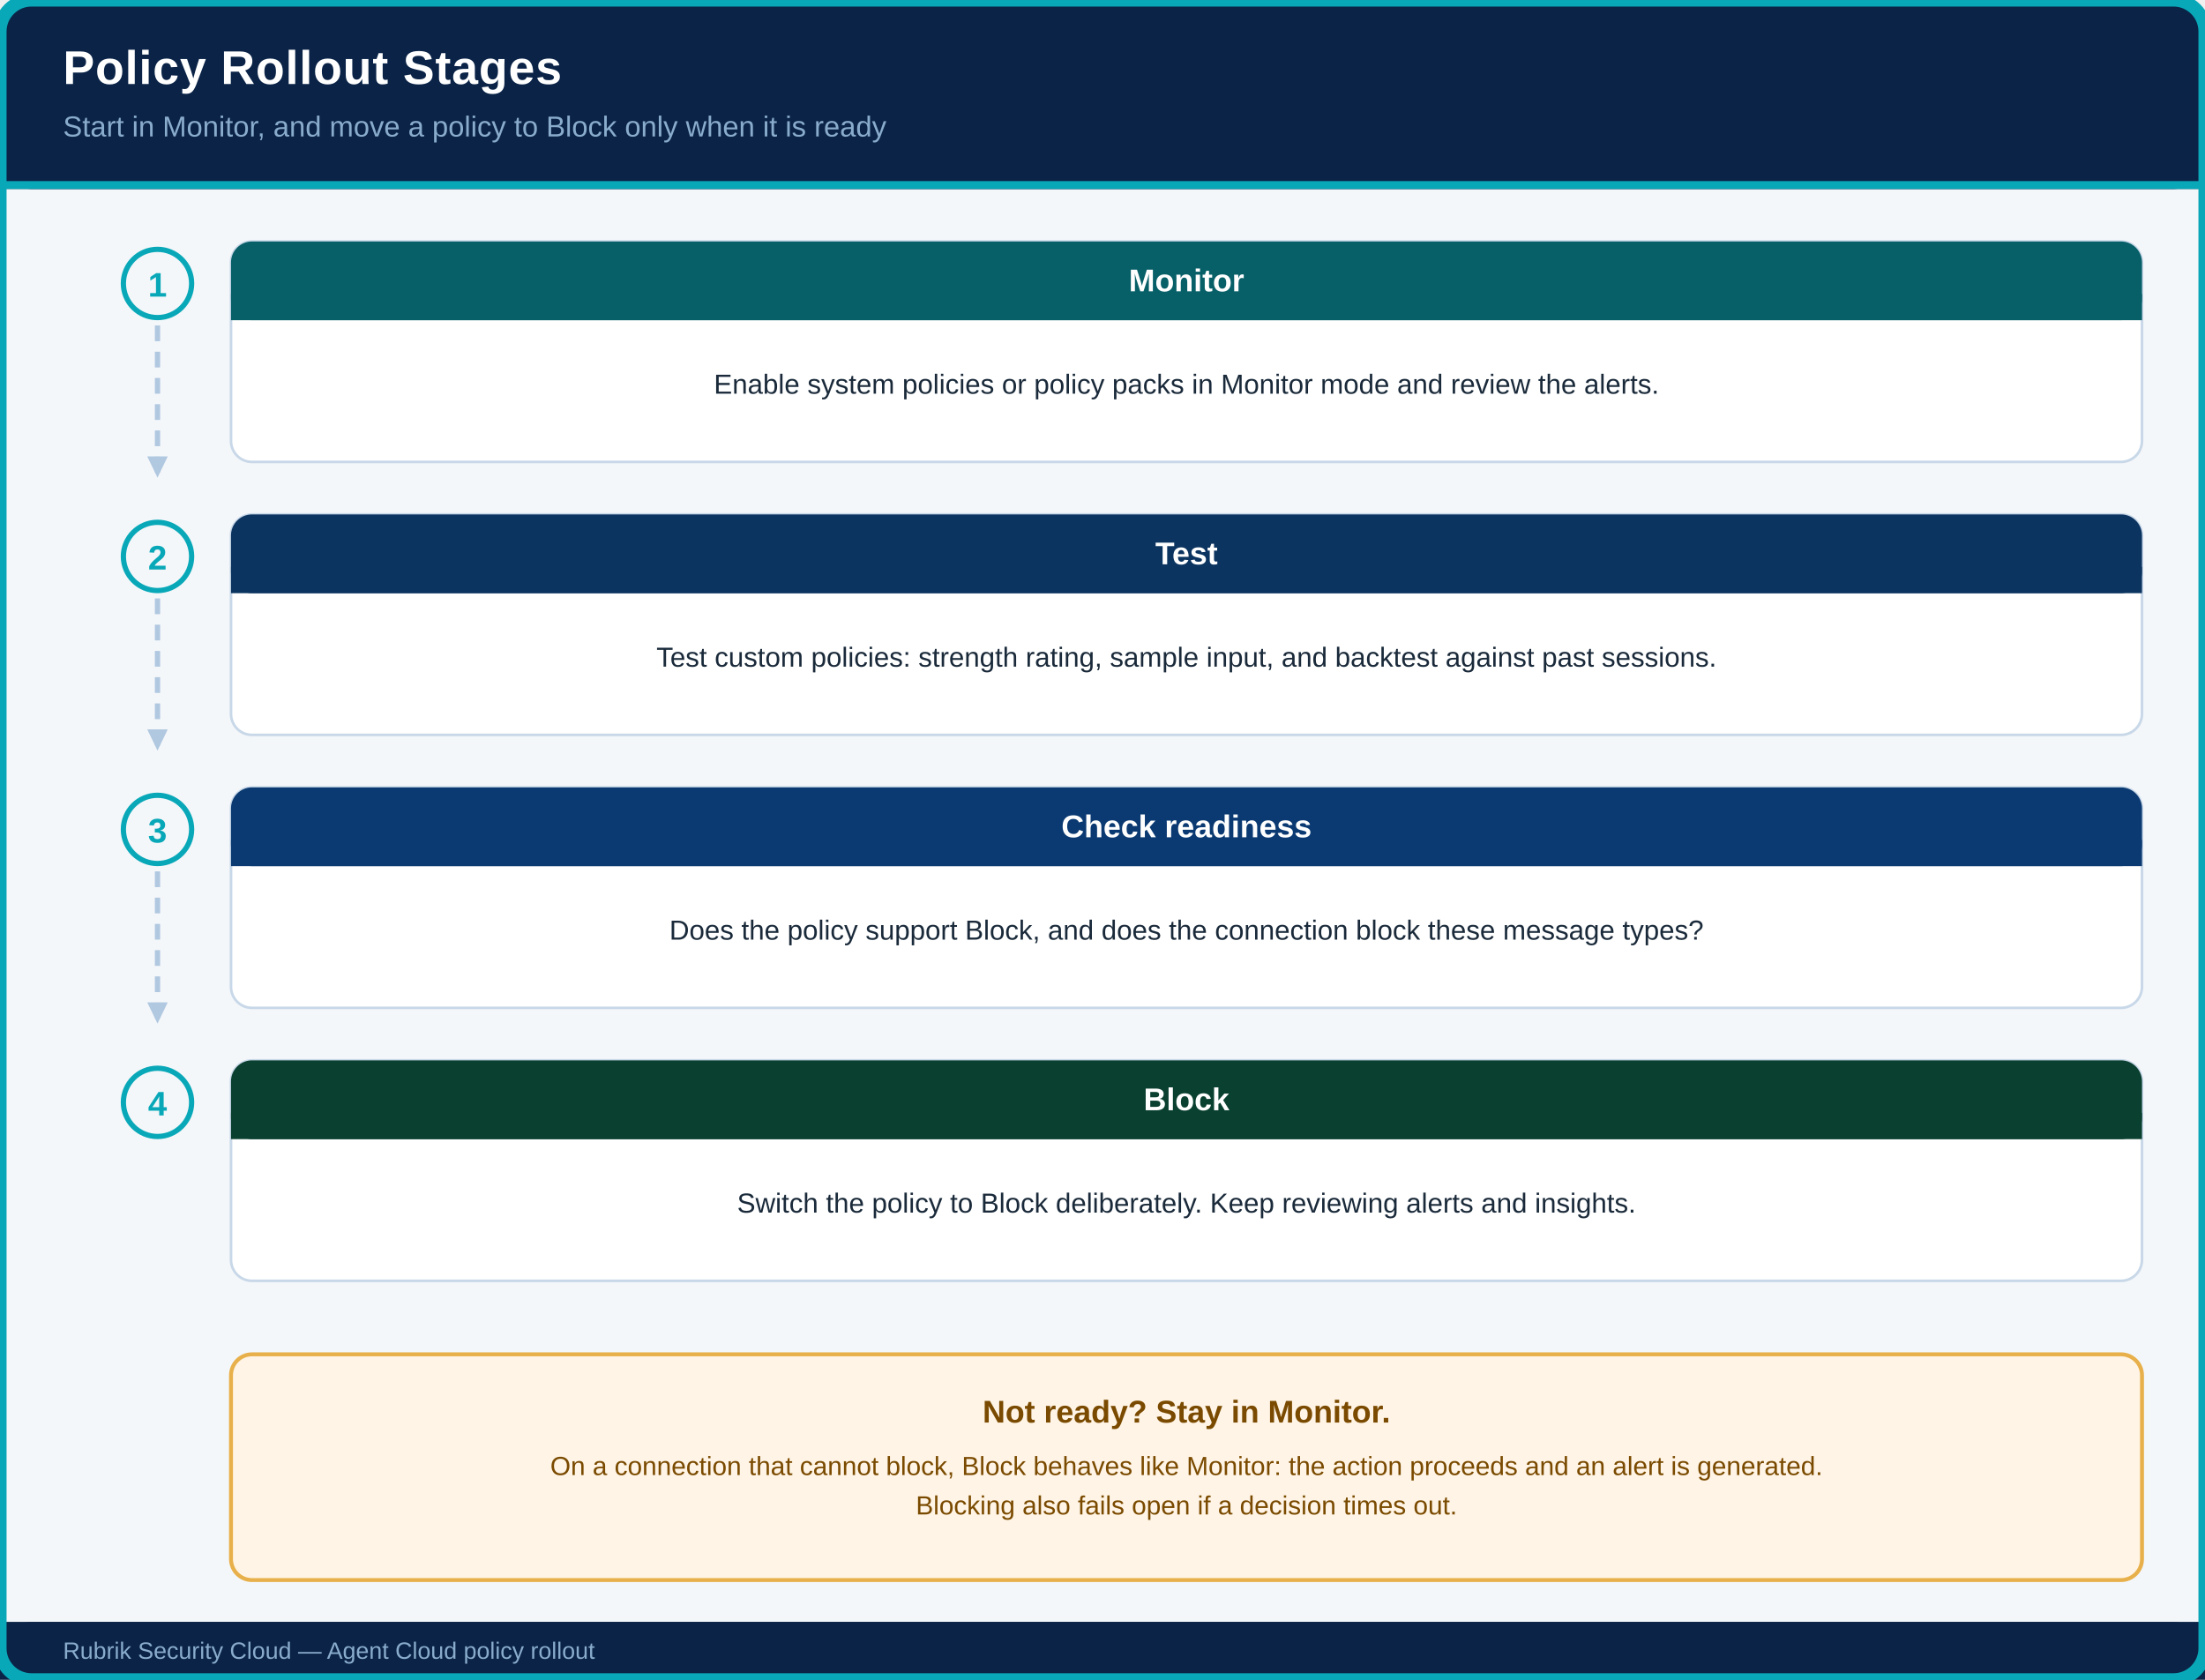
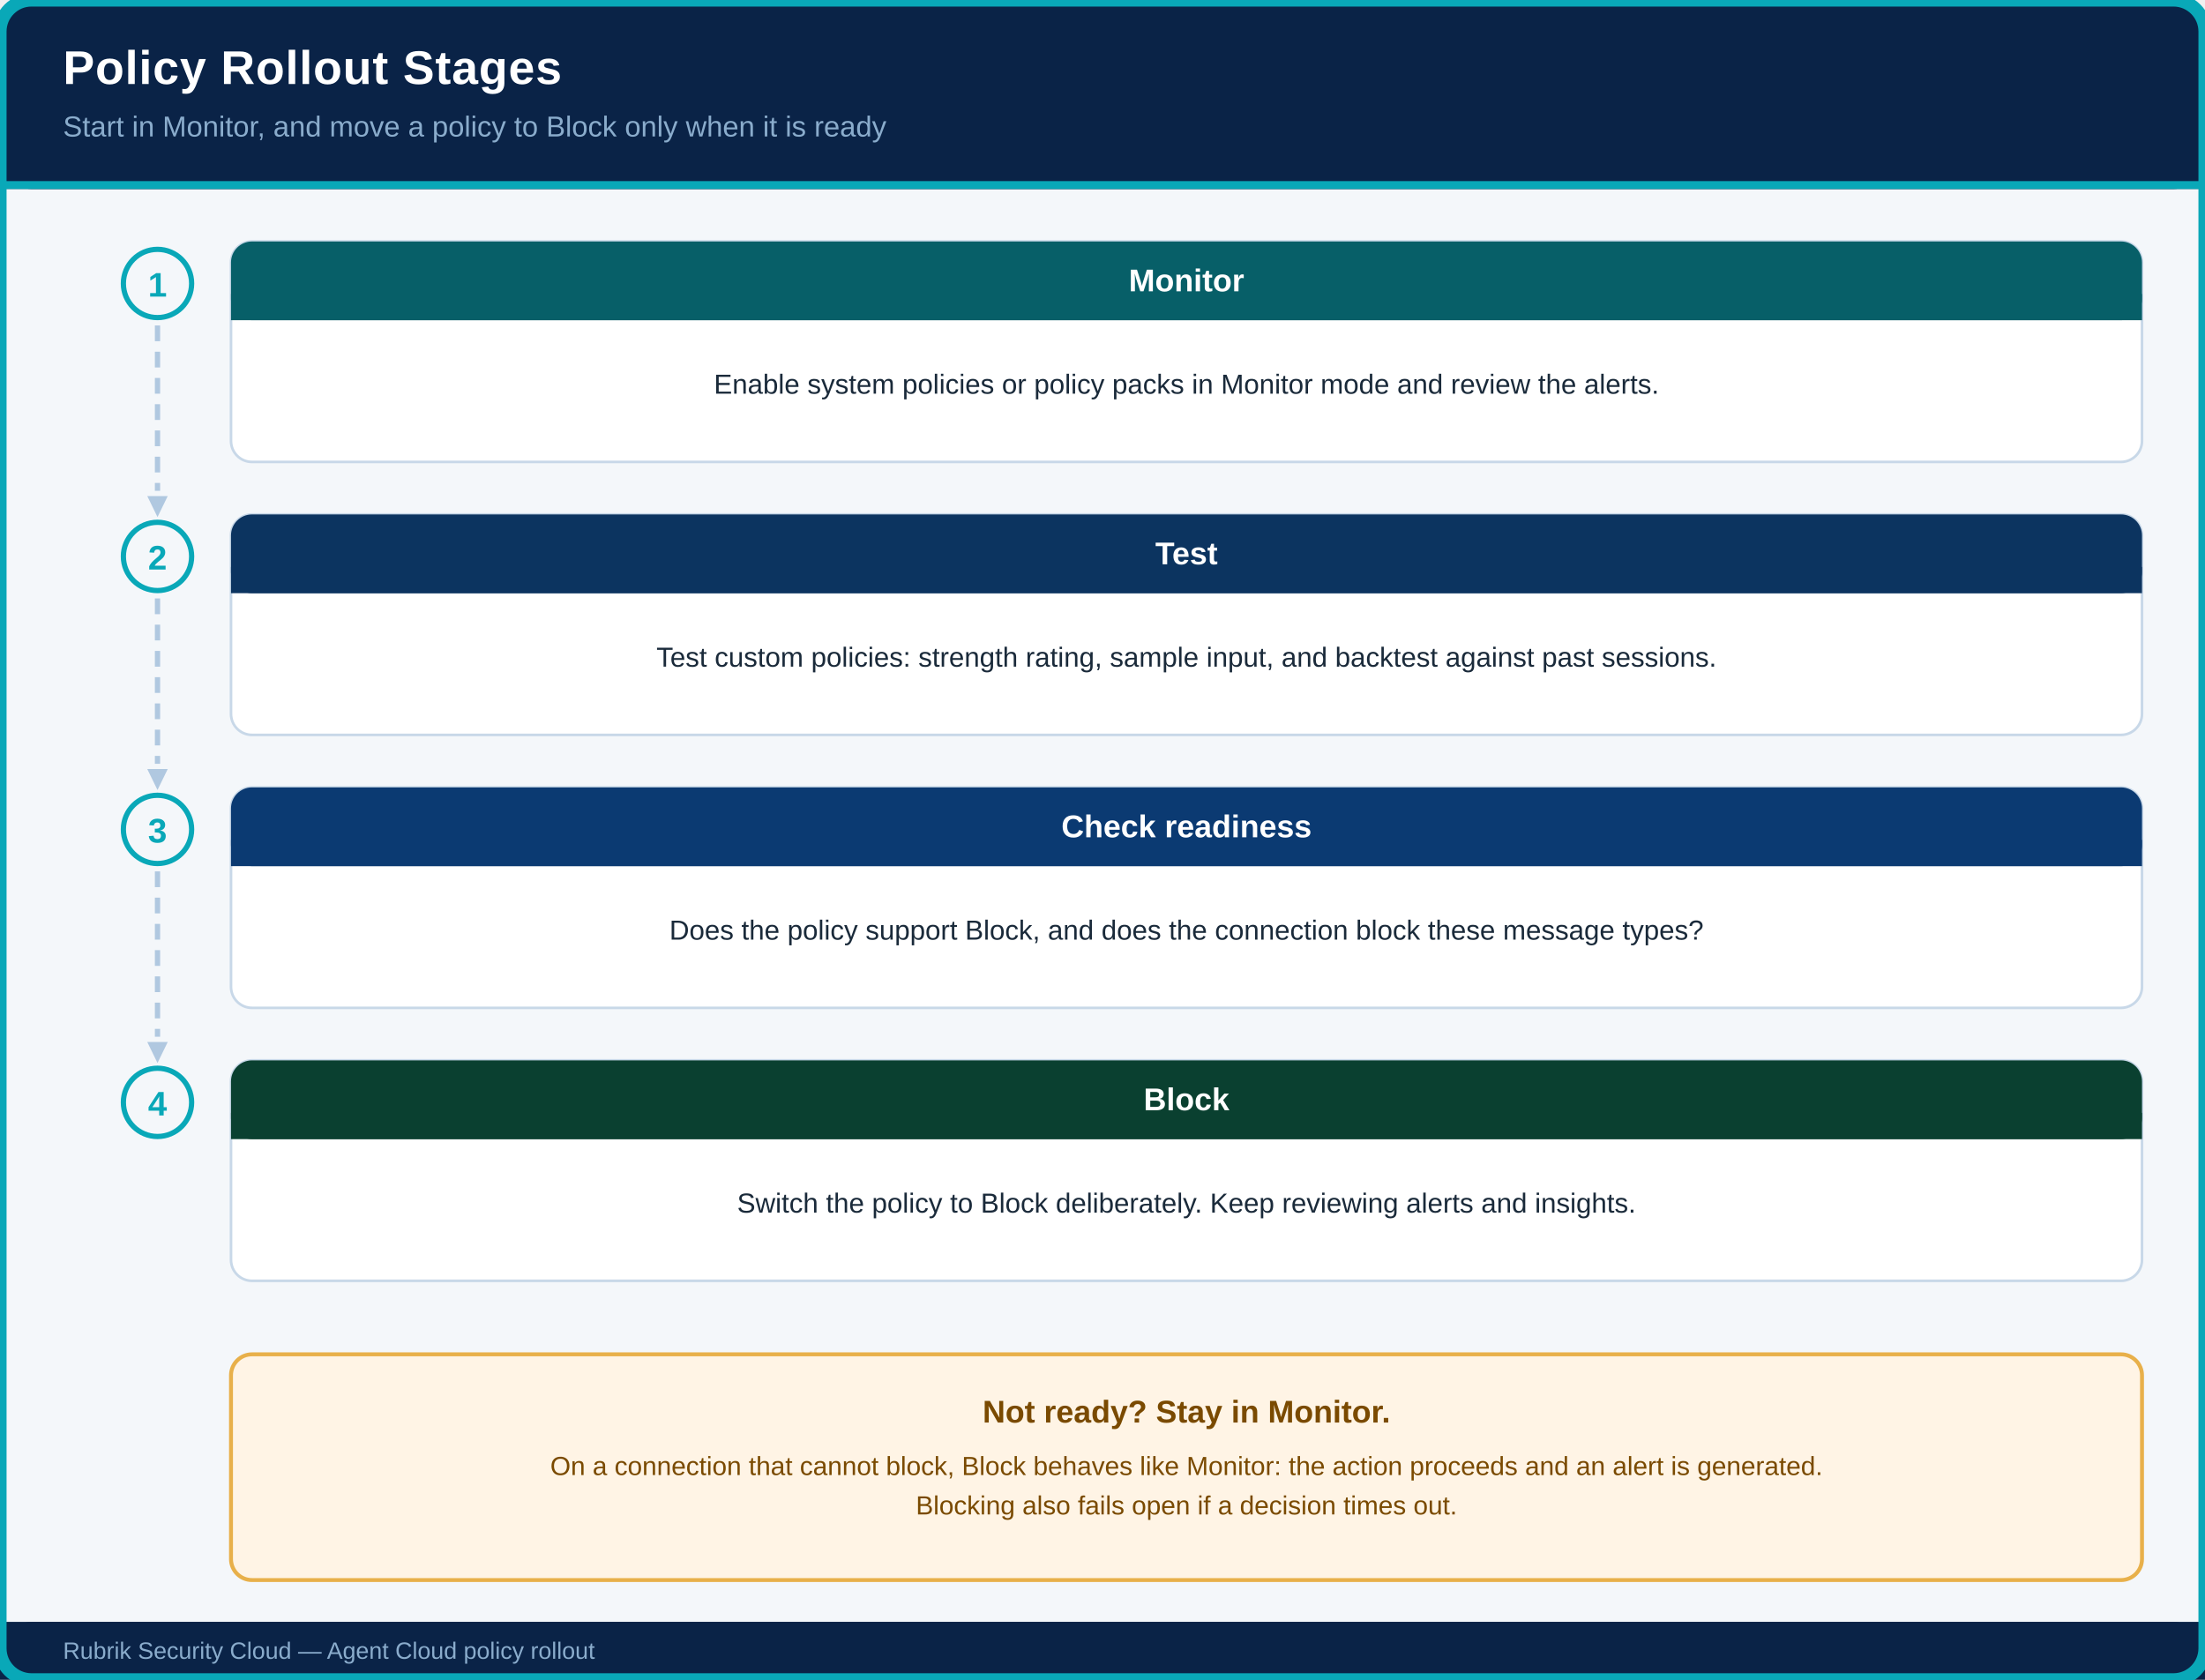
<svg xmlns="http://www.w3.org/2000/svg" width="840" height="640" viewBox="0 0 840 640" font-family="Segoe UI, Calibri, Arial, sans-serif">
  <rect width="840" height="640" fill="#F4F7FA" rx="12" />
  <rect x="0" y="0" width="840" height="72" fill="#0A2347" rx="12" />
  <rect x="0" y="60" width="840" height="12" fill="#0A2347" />
  <rect x="0" y="69" width="840" height="3" fill="#09A8B8" />
  <text x="24" y="32" font-size="18" font-weight="bold" fill="#FFFFFF" letter-spacing="0.3">Policy Rollout Stages</text>
  <text x="24" y="52" font-size="11" fill="#8AACCC">Start in Monitor, and move a policy to Block only when it is ready</text>
  <text x="420" y="100" font-size="10" fill="#1A2A3A" text-anchor="middle" />
  <rect x="88" y="92" width="728" height="84" rx="8" fill="#FFFFFF" stroke="#C8D8E8" stroke-width="1" />
  <rect x="88" y="92" width="728" height="30" rx="8" fill="#075F68" />
  <rect x="88" y="112" width="728" height="10" fill="#075F68" />
  <text x="452.0" y="111.0" font-size="12" font-weight="bold" fill="#FFFFFF" text-anchor="middle">Monitor</text>
  <text x="452" y="150" font-size="10.5" fill="#1A2A3A" text-anchor="middle">Enable system policies or policy packs in Monitor mode and review the alerts.</text>
  <circle cx="60" cy="108" r="13" fill="#F4F7FA" stroke="#09A8B8" stroke-width="2" />
  <text x="60" y="113" font-size="13" fill="#09A8B8" text-anchor="middle" font-weight="bold">1</text>
-   <line x1="60" y1="124" x2="60" y2="182" stroke="#B0C8E0" stroke-width="2" stroke-dasharray="6,4" />
-   <polygon points="60.0,182.0 56.1,173.9 63.9,173.9" fill="#B0C8E0" />
+   <line x1="60" y1="124" x2="60" y2="187" stroke="#B0C8E0" stroke-width="2" stroke-dasharray="6,4" />
+   <polygon points="60,197 56.1,189 63.9,189" fill="#B0C8E0" />
  <rect x="88" y="196" width="728" height="84" rx="8" fill="#FFFFFF" stroke="#C8D8E8" stroke-width="1" />
  <rect x="88" y="196" width="728" height="30" rx="8" fill="#0C3460" />
  <rect x="88" y="216" width="728" height="10" fill="#0C3460" />
  <text x="452.0" y="215.0" font-size="12" font-weight="bold" fill="#FFFFFF" text-anchor="middle">Test</text>
  <text x="452" y="254" font-size="10.5" fill="#1A2A3A" text-anchor="middle">Test custom policies: strength rating, sample input, and backtest against past sessions.</text>
  <circle cx="60" cy="212" r="13" fill="#F4F7FA" stroke="#09A8B8" stroke-width="2" />
  <text x="60" y="217" font-size="13" fill="#09A8B8" text-anchor="middle" font-weight="bold">2</text>
-   <line x1="60" y1="228" x2="60" y2="286" stroke="#B0C8E0" stroke-width="2" stroke-dasharray="6,4" />
-   <polygon points="60.0,286.0 56.1,277.9 63.9,277.9" fill="#B0C8E0" />
+   <line x1="60" y1="228" x2="60" y2="291" stroke="#B0C8E0" stroke-width="2" stroke-dasharray="6,4" />
+   <polygon points="60,301 56.1,293 63.9,293" fill="#B0C8E0" />
  <rect x="88" y="300" width="728" height="84" rx="8" fill="#FFFFFF" stroke="#C8D8E8" stroke-width="1" />
  <rect x="88" y="300" width="728" height="30" rx="8" fill="#0B3A72" />
  <rect x="88" y="320" width="728" height="10" fill="#0B3A72" />
  <text x="452.0" y="319.0" font-size="12" font-weight="bold" fill="#FFFFFF" text-anchor="middle">Check readiness</text>
  <text x="452" y="358" font-size="10.5" fill="#1A2A3A" text-anchor="middle">Does the policy support Block, and does the connection block these message types?</text>
  <circle cx="60" cy="316" r="13" fill="#F4F7FA" stroke="#09A8B8" stroke-width="2" />
  <text x="60" y="321" font-size="13" fill="#09A8B8" text-anchor="middle" font-weight="bold">3</text>
-   <line x1="60" y1="332" x2="60" y2="390" stroke="#B0C8E0" stroke-width="2" stroke-dasharray="6,4" />
-   <polygon points="60.0,390.0 56.1,381.9 63.9,381.9" fill="#B0C8E0" />
+   <line x1="60" y1="332" x2="60" y2="395" stroke="#B0C8E0" stroke-width="2" stroke-dasharray="6,4" />
+   <polygon points="60,405 56.1,397 63.9,397" fill="#B0C8E0" />
  <rect x="88" y="404" width="728" height="84" rx="8" fill="#FFFFFF" stroke="#C8D8E8" stroke-width="1" />
  <rect x="88" y="404" width="728" height="30" rx="8" fill="#0A4030" />
  <rect x="88" y="424" width="728" height="10" fill="#0A4030" />
  <text x="452.0" y="423.0" font-size="12" font-weight="bold" fill="#FFFFFF" text-anchor="middle">Block</text>
  <text x="452" y="462" font-size="10.5" fill="#1A2A3A" text-anchor="middle">Switch the policy to Block deliberately. Keep reviewing alerts and insights.</text>
  <circle cx="60" cy="420" r="13" fill="#F4F7FA" stroke="#09A8B8" stroke-width="2" />
  <text x="60" y="425" font-size="13" fill="#09A8B8" text-anchor="middle" font-weight="bold">4</text>
  <rect x="88" y="516" width="728" height="86" rx="8" fill="#FFF4E5" stroke="#E8B04A" stroke-width="1.5" />
  <text x="452" y="542" font-size="12" fill="#7A4A00" text-anchor="middle" font-weight="bold">Not ready? Stay in Monitor.</text>
  <text x="452" y="562" font-size="10" fill="#7A4A00" text-anchor="middle">On a connection that cannot block, Block behaves like Monitor: the action proceeds and an alert is generated.</text>
  <text x="452" y="577" font-size="10" fill="#7A4A00" text-anchor="middle">Blocking also fails open if a decision times out.</text>
  <rect x="0" y="618" width="840" height="22" fill="#0A2347" />
  <rect x="0" y="618" width="840" height="22" fill="#0A2347" rx="12" />
  <rect x="0" y="618" width="840" height="12" fill="#0A2347" />
  <text x="24" y="632" font-size="9" fill="#8AACCC">Rubrik Security Cloud — Agent Cloud policy rollout</text>
  <rect width="840" height="640" fill="none" stroke="#09A8B8" stroke-width="5" rx="12" />
</svg>
